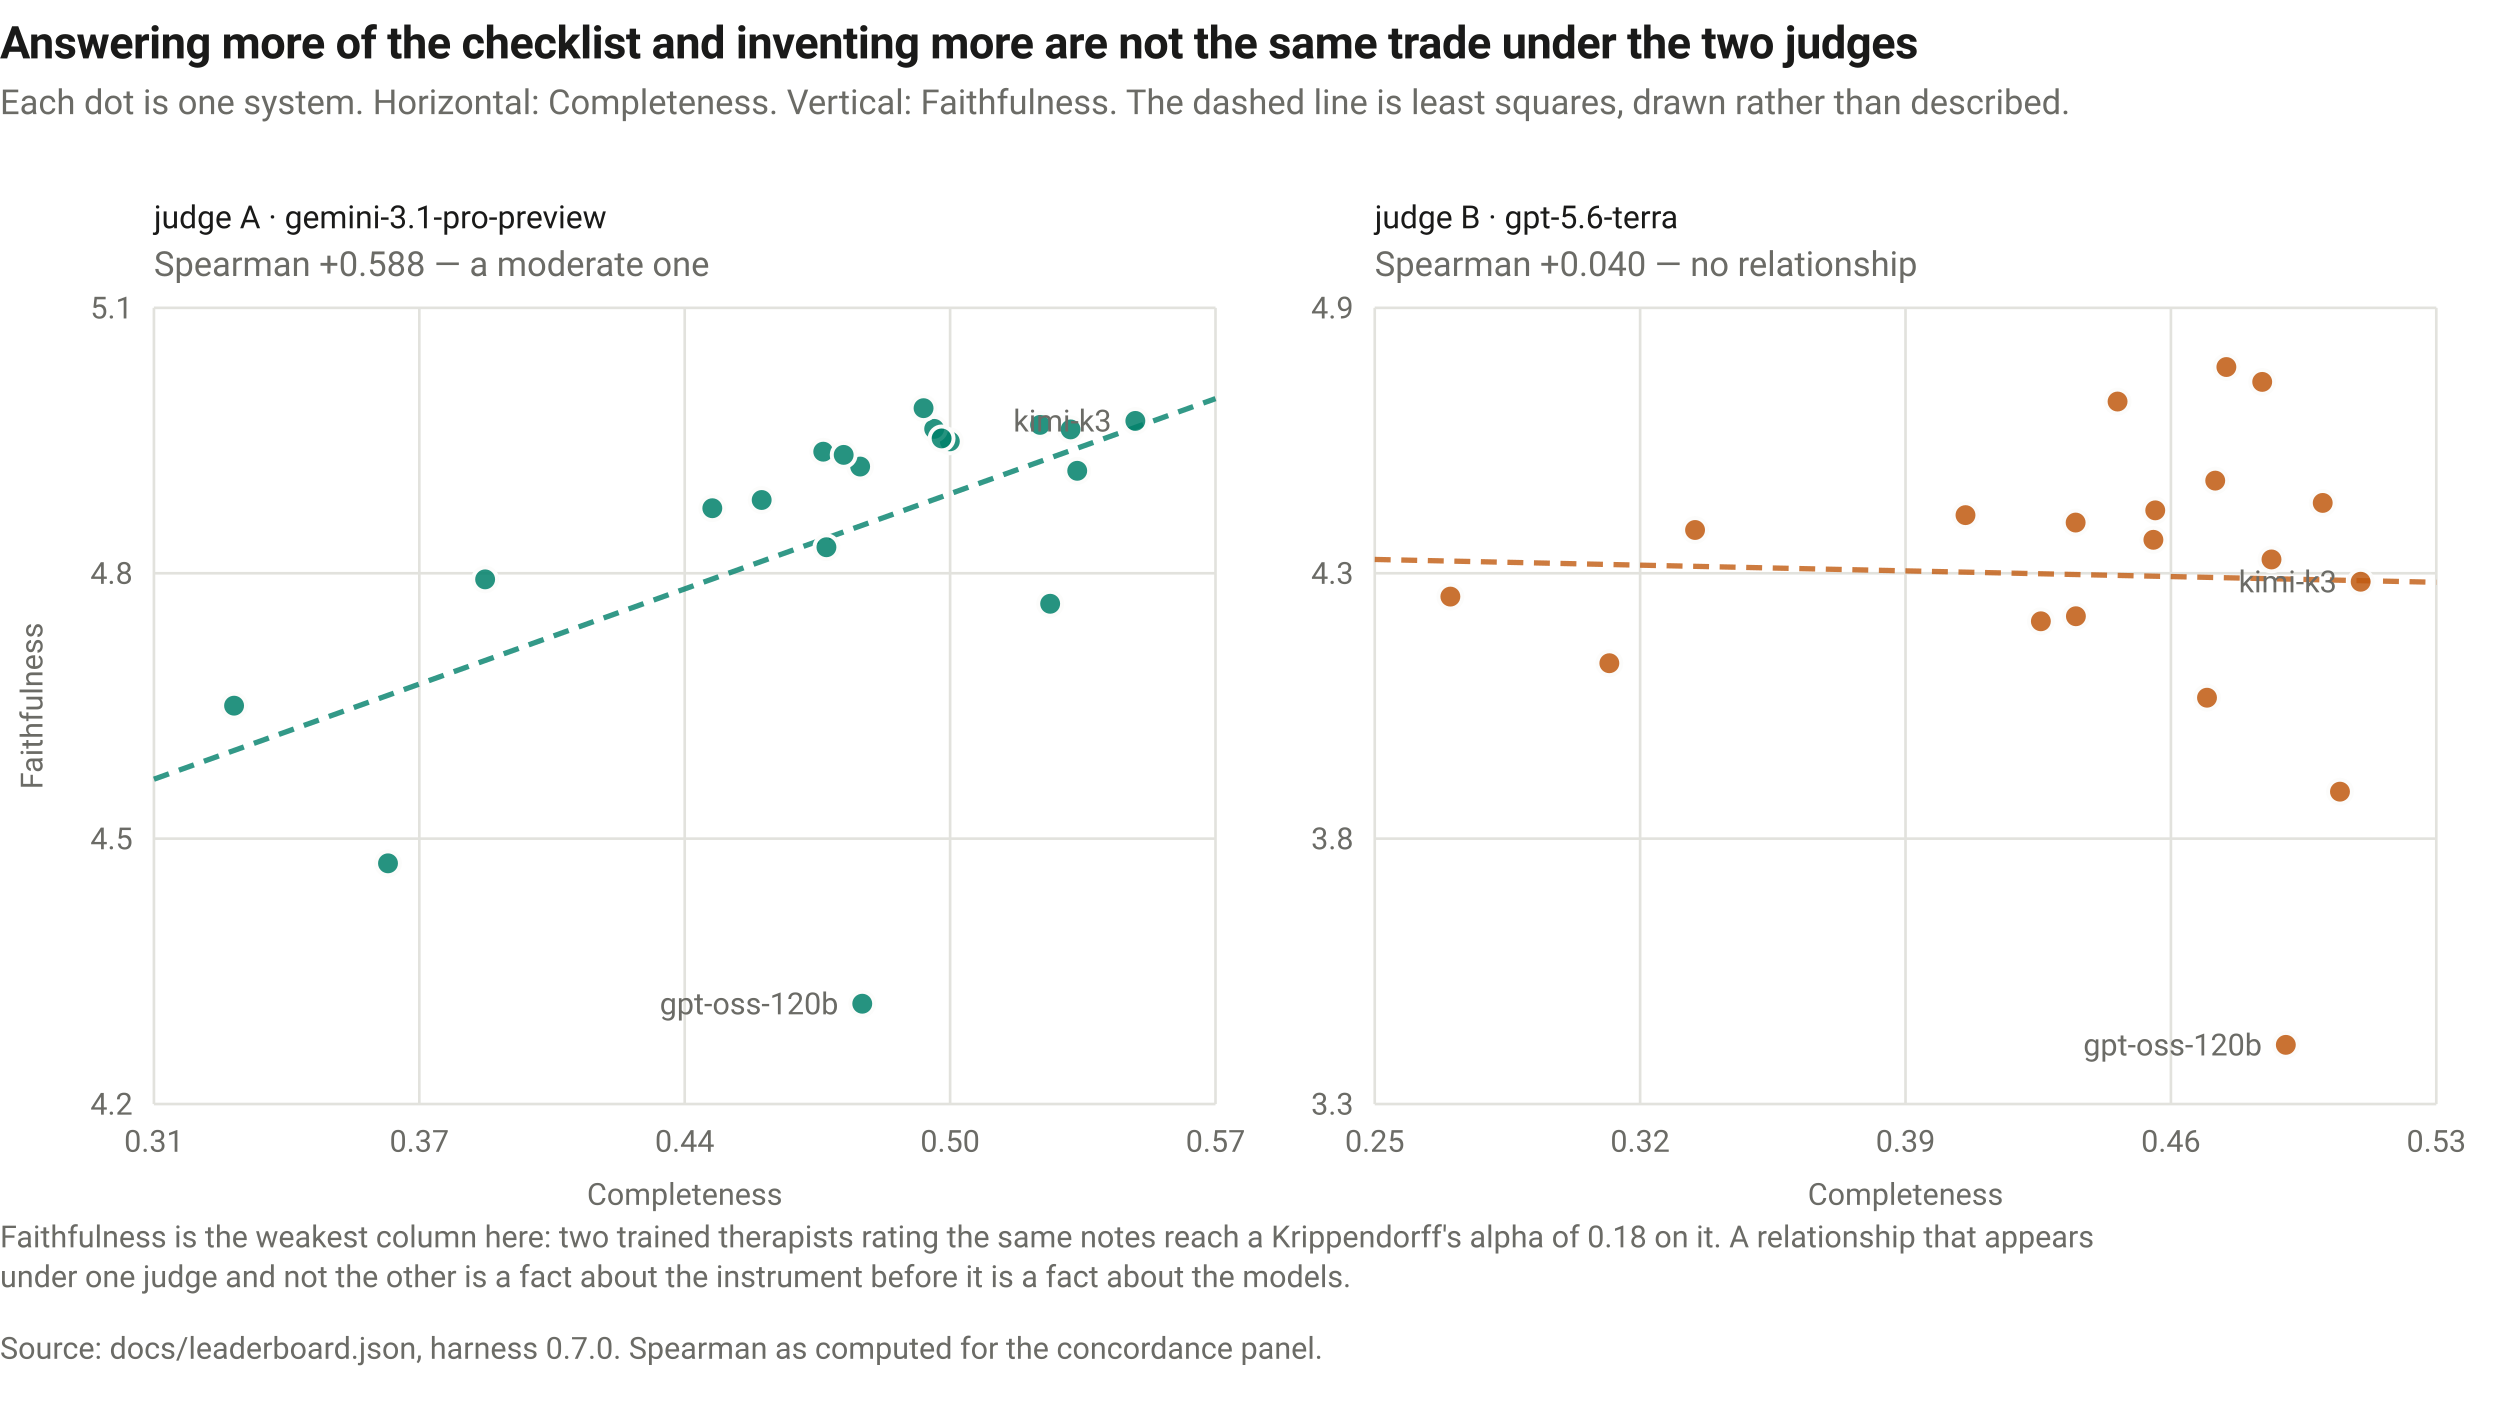
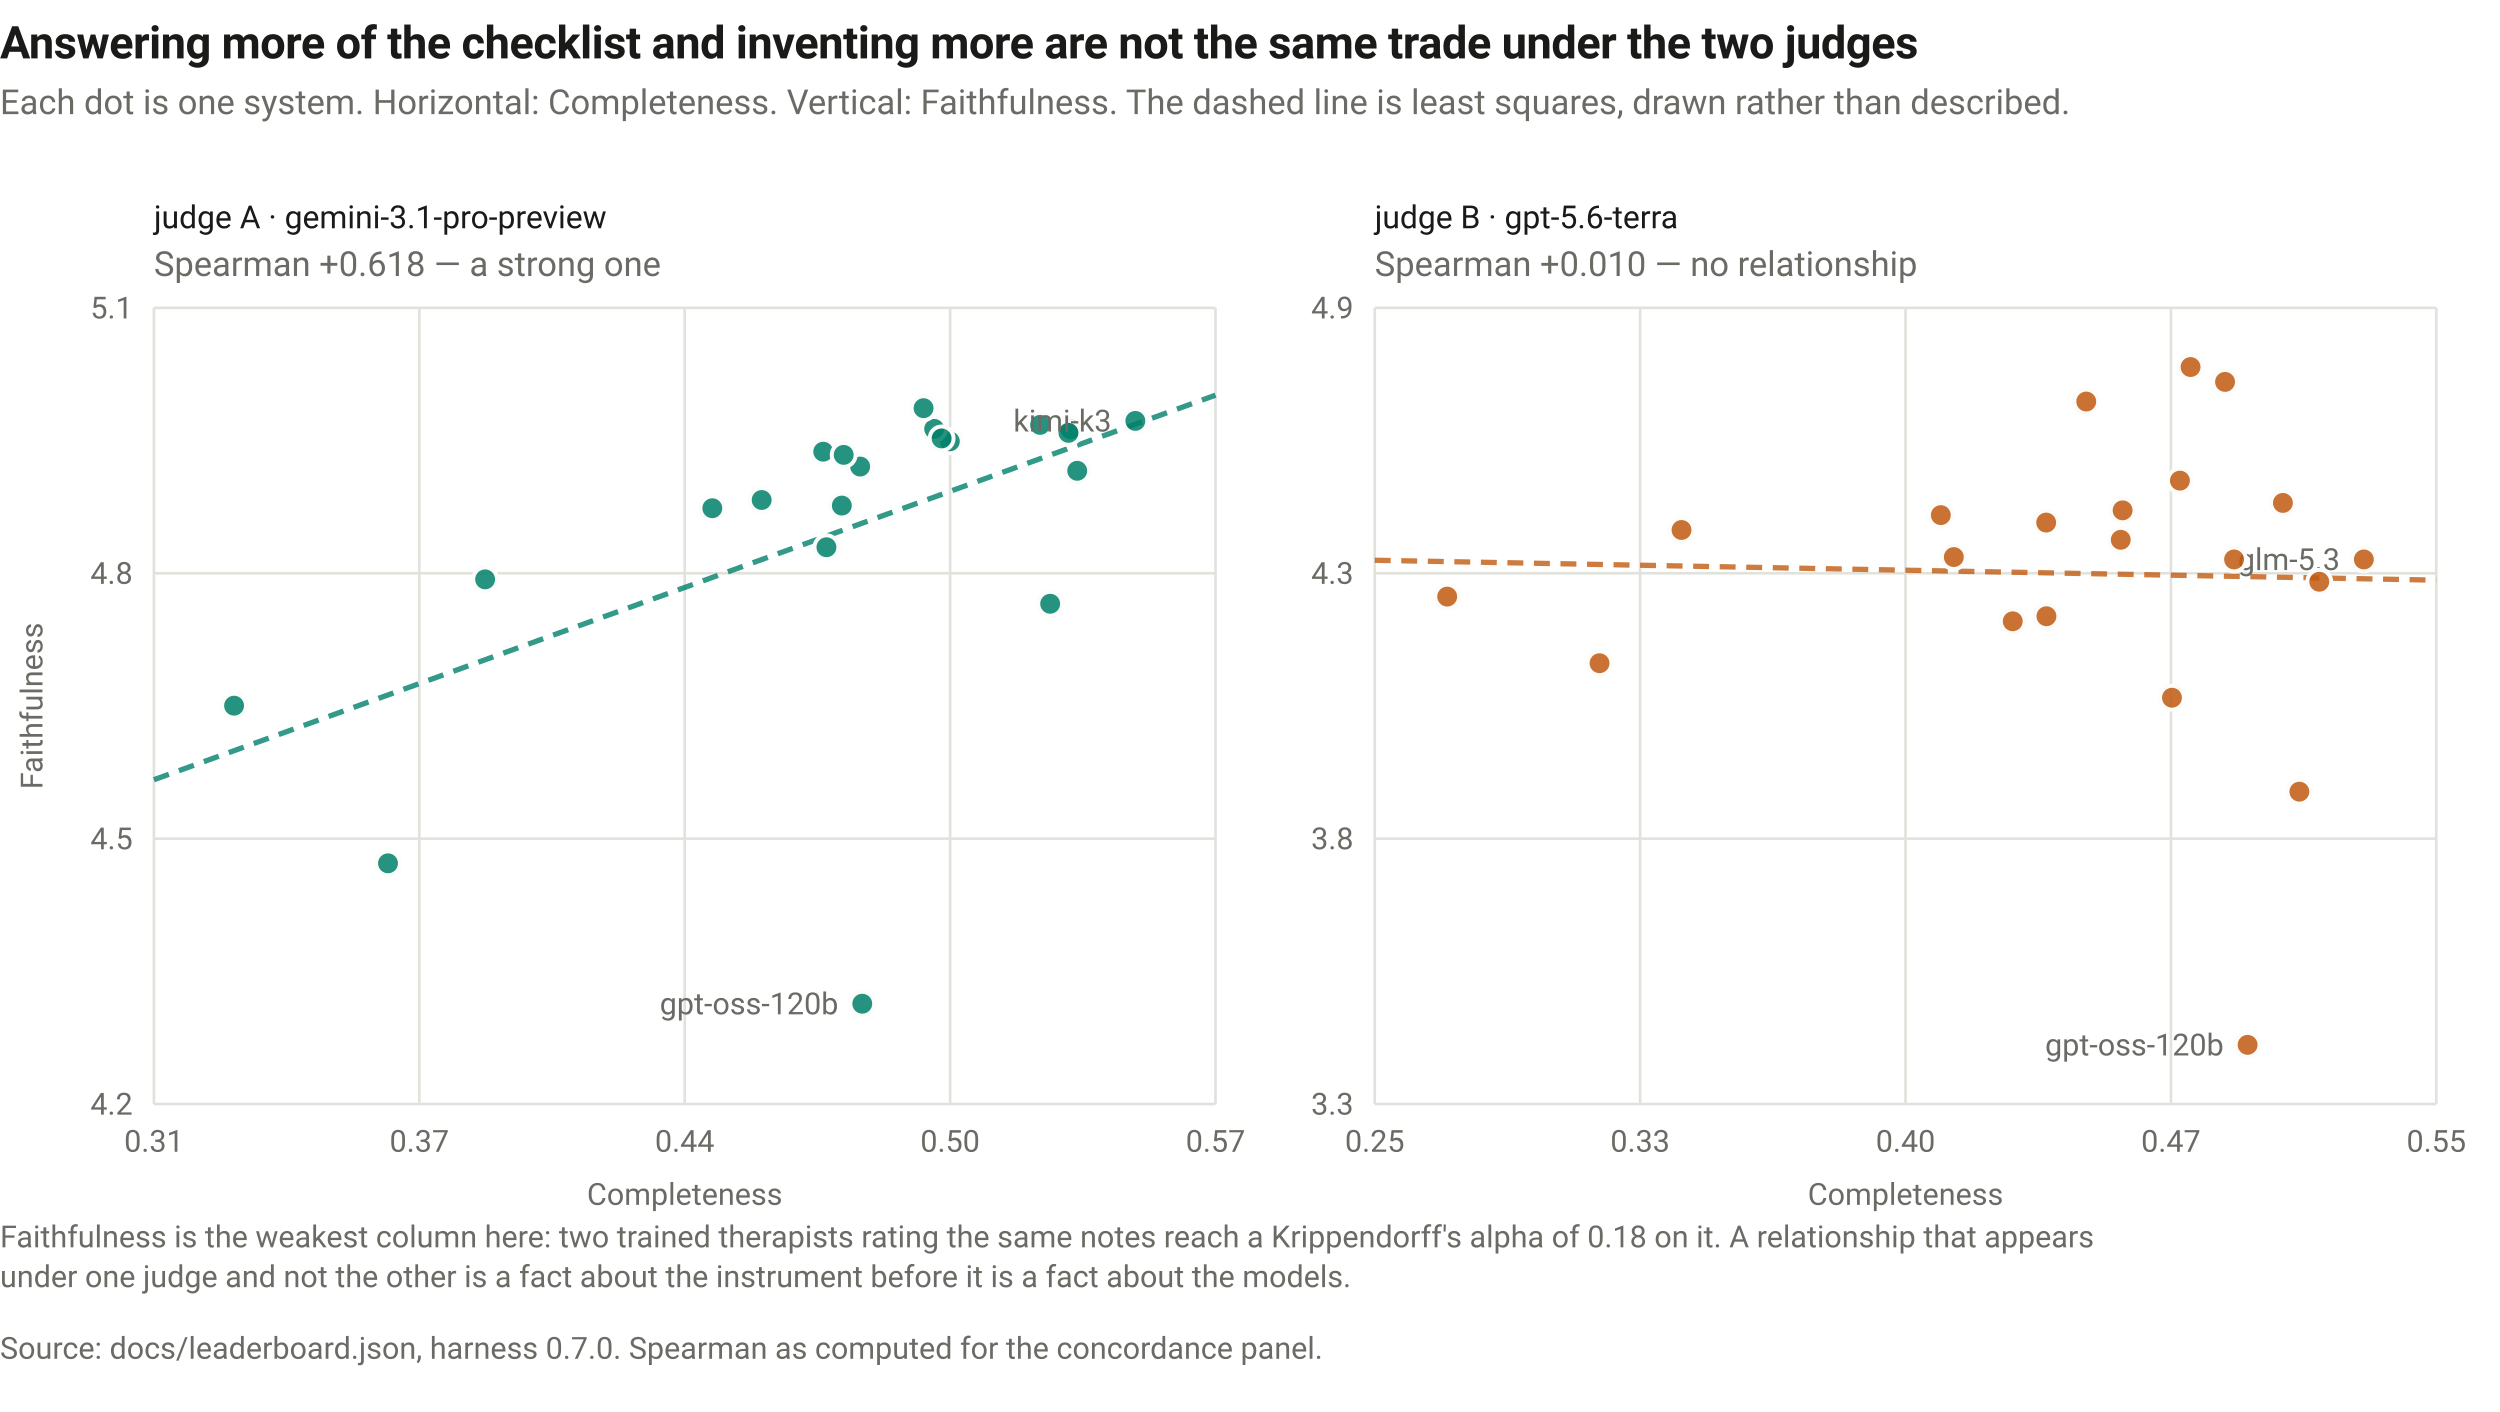
<svg xmlns="http://www.w3.org/2000/svg" class="fig" width="942" height="532" viewBox="0 0 942 532" role="img" aria-label="Completeness against faithfulness, one panel per judge">
  <style>
  .fig { font: 13px/1.4 -apple-system, BlinkMacSystemFont, "Segoe UI", Roboto, sans-serif; }
  .fig text { fill: #1a1a19; }
  .fig .muted { fill: #6b6b66; }
  .fig .rule { stroke: #e2e2dd; stroke-width: 1; }
  .fig .title { font-size: 17px; font-weight: 650; letter-spacing: -.01em; }
  .fig .sub { font-size: 13px; fill: #6b6b66; }
  .fig .note { font-size: 11.5px; fill: #6b6b66; }
  .fig .name { font-size: 12px; }
  .fig .value { font-size: 11.5px; fill: #6b6b66; font-variant-numeric: tabular-nums; }
  .fig .a { stroke: #00806a; }
  .fig .b { stroke: #c05a10; }
  .fig .fill-a { fill: #00806a; }
  .fig .fill-b { fill: #c05a10; }
  .fig .flat { stroke: #b8b8b1; }
  .fig .fill-flat { fill: #b8b8b1; }
  .fig .band { fill: #f0f0eb; }
  /* The ring that keeps overlapping marks apart is the *surface*, so it has to
     flip with the theme. Written as a literal it put a white halo on every dot
     in dark mode. */
  .fig .ring { stroke: #fcfcfb; }
  @media (prefers-color-scheme: dark) {
    .fig text { fill: #e8e8e4; }
    .fig .muted, .fig .sub, .fig .note, .fig .value { fill: #9a9a94; }
    .fig .rule { stroke: #2c2e31; }
    .fig .a { stroke: #22a184; }
    .fig .b { stroke: #c9701f; }
    .fig .fill-a { fill: #22a184; }
    .fig .fill-b { fill: #c9701f; }
    .fig .flat { stroke: #55554f; }
    .fig .fill-flat { fill: #55554f; }
    .fig .band { fill: #26282b; }
    .fig .ring { stroke: #1a1a19; }
  }
</style>
  <text class="title" x="0" y="22">Answering more of the checklist and inventing more are not the same trade under the two judges</text>
  <text class="sub" x="0" y="43">Each dot is one system. Horizontal: Completeness. Vertical: Faithfulness. The dashed line is least squares, drawn rather than described.</text>
  <text class="value" x="-266" y="16" transform="rotate(-90)" text-anchor="middle">Faithfulness</text>
  <line class="rule" x1="58.0" y1="116" x2="58.0" y2="416" />
  <text class="value" x="58.0" y="434" text-anchor="middle">0.31</text>
  <line class="rule" x1="158.0" y1="116" x2="158.0" y2="416" />
  <text class="value" x="158.0" y="434" text-anchor="middle">0.37</text>
  <line class="rule" x1="258.0" y1="116" x2="258.0" y2="416" />
  <text class="value" x="258.0" y="434" text-anchor="middle">0.44</text>
  <line class="rule" x1="358.0" y1="116" x2="358.0" y2="416" />
  <text class="value" x="358.0" y="434" text-anchor="middle">0.50</text>
  <line class="rule" x1="458.0" y1="116" x2="458.0" y2="416" />
  <text class="value" x="458.0" y="434" text-anchor="middle">0.57</text>
  <line class="rule" x1="58" y1="416.0" x2="458" y2="416.0" />
  <text class="value" x="50" y="420.0" text-anchor="end">4.2</text>
  <line class="rule" x1="58" y1="316.0" x2="458" y2="316.0" />
  <text class="value" x="50" y="320.0" text-anchor="end">4.5</text>
  <line class="rule" x1="58" y1="216.0" x2="458" y2="216.0" />
  <text class="value" x="50" y="220.0" text-anchor="end">4.8</text>
  <line class="rule" x1="58" y1="116.0" x2="458" y2="116.0" />
  <text class="value" x="50" y="120.0" text-anchor="end">5.1</text>
-   <line class="a" x1="58.0" y1="293.6" x2="458.0" y2="150.2" stroke-width="2" stroke-dasharray="6 4" stroke-opacity="0.8" />
+   <line class="a" x1="58.0" y1="293.8" x2="458.0" y2="148.9" stroke-width="2" stroke-dasharray="6 4" stroke-opacity="0.8" />
  <g>
    <circle cx="268.4" cy="191.5" r="4.5" class="fill-a ring" fill-opacity="0.85" stroke-width="1.5" />
  </g>
  <g>
    <circle cx="311.4" cy="206.2" r="4.5" class="fill-a ring" fill-opacity="0.85" stroke-width="1.5" />
  </g>
  <g>
    <circle cx="403.4" cy="161.8" r="4.5" class="fill-a ring" fill-opacity="0.85" stroke-width="1.5" />
  </g>
  <g>
    <circle cx="391.9" cy="160.1" r="4.5" class="fill-a ring" fill-opacity="0.85" stroke-width="1.5" />
  </g>
  <g>
    <circle cx="310.2" cy="170.2" r="4.5" class="fill-a ring" fill-opacity="0.85" stroke-width="1.5" />
  </g>
  <g>
    <circle cx="357.9" cy="166.3" r="4.5" class="fill-a ring" fill-opacity="0.85" stroke-width="1.5" />
  </g>
  <g>
    <circle cx="352.0" cy="161.6" r="4.5" class="fill-a ring" fill-opacity="0.85" stroke-width="1.5" />
  </g>
  <g>
+     <circle cx="402.6" cy="163.1" r="4.5" class="fill-a ring" fill-opacity="0.85" stroke-width="1.5" />
+   </g>
+   <g>
    <circle cx="324.1" cy="175.8" r="4.5" class="fill-a ring" fill-opacity="0.85" stroke-width="1.5" />
  </g>
  <g>
    <circle cx="354.8" cy="165.2" r="4.5" class="fill-a ring" fill-opacity="0.85" stroke-width="1.5" />
  </g>
  <g>
    <circle cx="348.0" cy="153.8" r="4.5" class="fill-a ring" fill-opacity="0.85" stroke-width="1.5" />
  </g>
  <g>
    <circle cx="324.9" cy="378.2" r="4.5" class="fill-a ring" fill-opacity="0.85" stroke-width="1.5" />
  </g>
  <text class="value" x="315.9" y="382.2" text-anchor="end">gpt-oss-120b</text>
  <g>
    <circle cx="427.8" cy="158.6" r="4.5" class="fill-a ring" fill-opacity="0.85" stroke-width="1.5" />
  </g>
  <text class="value" x="418.8" y="162.6" text-anchor="end">kimi-k3</text>
  <g>
    <circle cx="146.2" cy="325.3" r="4.5" class="fill-a ring" fill-opacity="0.85" stroke-width="1.5" />
  </g>
  <g>
    <circle cx="182.8" cy="218.3" r="4.5" class="fill-a ring" fill-opacity="0.85" stroke-width="1.5" />
  </g>
  <g>
    <circle cx="287.0" cy="188.4" r="4.5" class="fill-a ring" fill-opacity="0.85" stroke-width="1.5" />
  </g>
  <g>
    <circle cx="395.7" cy="227.5" r="4.5" class="fill-a ring" fill-opacity="0.85" stroke-width="1.5" />
  </g>
  <g>
    <circle cx="405.9" cy="177.4" r="4.5" class="fill-a ring" fill-opacity="0.85" stroke-width="1.5" />
  </g>
  <g>
    <circle cx="317.9" cy="171.4" r="4.5" class="fill-a ring" fill-opacity="0.85" stroke-width="1.5" />
  </g>
  <g>
+     <circle cx="317.2" cy="190.5" r="4.5" class="fill-a ring" fill-opacity="0.85" stroke-width="1.5" />
+   </g>
+   <g>
    <circle cx="88.2" cy="265.9" r="4.5" class="fill-a ring" fill-opacity="0.85" stroke-width="1.5" />
  </g>
  <text class="name" x="58" y="86">judge A · gemini-3.1-pro-preview</text>
-   <text class="sub" x="58" y="104">Spearman +0.588 — a moderate one</text>
+   <text class="sub" x="58" y="104">Spearman +0.618 — a strong one</text>
  <text class="value" x="258" y="454" text-anchor="middle">Completeness</text>
  <line class="rule" x1="518.0" y1="116" x2="518.0" y2="416" />
  <text class="value" x="518.0" y="434" text-anchor="middle">0.25</text>
  <line class="rule" x1="618.0" y1="116" x2="618.0" y2="416" />
-   <text class="value" x="618.0" y="434" text-anchor="middle">0.32</text>
+   <text class="value" x="618.0" y="434" text-anchor="middle">0.33</text>
  <line class="rule" x1="718.0" y1="116" x2="718.0" y2="416" />
-   <text class="value" x="718.0" y="434" text-anchor="middle">0.39</text>
+   <text class="value" x="718.0" y="434" text-anchor="middle">0.40</text>
  <line class="rule" x1="818.0" y1="116" x2="818.0" y2="416" />
-   <text class="value" x="818.0" y="434" text-anchor="middle">0.46</text>
+   <text class="value" x="818.0" y="434" text-anchor="middle">0.47</text>
  <line class="rule" x1="918.0" y1="116" x2="918.0" y2="416" />
-   <text class="value" x="918.0" y="434" text-anchor="middle">0.53</text>
+   <text class="value" x="918.0" y="434" text-anchor="middle">0.55</text>
  <line class="rule" x1="518" y1="416.0" x2="918" y2="416.0" />
  <text class="value" x="510" y="420.0" text-anchor="end">3.3</text>
  <line class="rule" x1="518" y1="316.0" x2="918" y2="316.0" />
  <text class="value" x="510" y="320.0" text-anchor="end">3.8</text>
  <line class="rule" x1="518" y1="216.0" x2="918" y2="216.0" />
  <text class="value" x="510" y="220.0" text-anchor="end">4.3</text>
  <line class="rule" x1="518" y1="116.0" x2="918" y2="116.0" />
  <text class="value" x="510" y="120.0" text-anchor="end">4.9</text>
-   <line class="b" x1="518.0" y1="210.8" x2="918.0" y2="219.4" stroke-width="2" stroke-dasharray="6 4" stroke-opacity="0.8" />
-   <g>
-     <circle cx="782.2" cy="232.2" r="4.5" class="fill-b ring" fill-opacity="0.85" stroke-width="1.5" />
-   </g>
-   <g>
-     <circle cx="831.6" cy="262.9" r="4.5" class="fill-b ring" fill-opacity="0.85" stroke-width="1.5" />
-   </g>
-   <g>
-     <circle cx="875.2" cy="189.5" r="4.5" class="fill-b ring" fill-opacity="0.85" stroke-width="1.5" />
-   </g>
-   <g>
-     <circle cx="834.7" cy="181.1" r="4.5" class="fill-b ring" fill-opacity="0.85" stroke-width="1.5" />
-   </g>
-   <g>
-     <circle cx="740.6" cy="194.1" r="4.5" class="fill-b ring" fill-opacity="0.85" stroke-width="1.5" />
-   </g>
-   <g>
-     <circle cx="812.1" cy="192.3" r="4.5" class="fill-b ring" fill-opacity="0.85" stroke-width="1.5" />
-   </g>
-   <g>
-     <circle cx="811.4" cy="203.4" r="4.5" class="fill-b ring" fill-opacity="0.85" stroke-width="1.5" />
-   </g>
-   <g>
-     <circle cx="797.9" cy="151.3" r="4.5" class="fill-b ring" fill-opacity="0.85" stroke-width="1.5" />
-   </g>
-   <g>
-     <circle cx="838.9" cy="138.3" r="4.5" class="fill-b ring" fill-opacity="0.85" stroke-width="1.5" />
-   </g>
-   <g>
-     <circle cx="852.4" cy="143.9" r="4.5" class="fill-b ring" fill-opacity="0.85" stroke-width="1.5" />
-   </g>
-   <g>
-     <circle cx="861.3" cy="393.7" r="4.5" class="fill-b ring" fill-opacity="0.85" stroke-width="1.5" />
-   </g>
-   <text class="value" x="852.3" y="397.7" text-anchor="end">gpt-oss-120b</text>
-   <g>
-     <circle cx="889.5" cy="219.2" r="4.5" class="fill-b ring" fill-opacity="0.85" stroke-width="1.5" />
-   </g>
-   <text class="value" x="880.5" y="223.2" text-anchor="end">kimi-k3</text>
-   <g>
-     <circle cx="606.4" cy="249.9" r="4.5" class="fill-b ring" fill-opacity="0.85" stroke-width="1.5" />
-   </g>
-   <g>
-     <circle cx="638.7" cy="199.7" r="4.5" class="fill-b ring" fill-opacity="0.85" stroke-width="1.5" />
-   </g>
-   <g>
-     <circle cx="769.0" cy="234.1" r="4.5" class="fill-b ring" fill-opacity="0.85" stroke-width="1.5" />
-   </g>
-   <g>
-     <circle cx="881.7" cy="298.3" r="4.5" class="fill-b ring" fill-opacity="0.85" stroke-width="1.5" />
-   </g>
-   <g>
-     <circle cx="855.9" cy="210.8" r="4.5" class="fill-b ring" fill-opacity="0.85" stroke-width="1.5" />
-   </g>
-   <g>
-     <circle cx="782.1" cy="196.9" r="4.5" class="fill-b ring" fill-opacity="0.85" stroke-width="1.5" />
-   </g>
-   <g>
-     <circle cx="546.5" cy="224.8" r="4.5" class="fill-b ring" fill-opacity="0.85" stroke-width="1.5" />
+   <line class="b" x1="518.0" y1="211.1" x2="918.0" y2="218.6" stroke-width="2" stroke-dasharray="6 4" stroke-opacity="0.8" />
+   <g>
+     <circle cx="771.1" cy="232.2" r="4.5" class="fill-b ring" fill-opacity="0.85" stroke-width="1.5" />
+   </g>
+   <g>
+     <circle cx="818.4" cy="262.9" r="4.5" class="fill-b ring" fill-opacity="0.85" stroke-width="1.5" />
+   </g>
+   <g>
+     <circle cx="860.2" cy="189.5" r="4.5" class="fill-b ring" fill-opacity="0.85" stroke-width="1.5" />
+   </g>
+   <g>
+     <circle cx="821.4" cy="181.1" r="4.5" class="fill-b ring" fill-opacity="0.85" stroke-width="1.5" />
+   </g>
+   <g>
+     <circle cx="731.3" cy="194.1" r="4.5" class="fill-b ring" fill-opacity="0.85" stroke-width="1.5" />
+   </g>
+   <g>
+     <circle cx="799.8" cy="192.3" r="4.5" class="fill-b ring" fill-opacity="0.85" stroke-width="1.5" />
+   </g>
+   <g>
+     <circle cx="799.1" cy="203.4" r="4.5" class="fill-b ring" fill-opacity="0.85" stroke-width="1.5" />
+   </g>
+   <g>
+     <circle cx="890.7" cy="210.8" r="4.5" class="fill-b ring" fill-opacity="0.85" stroke-width="1.5" />
+   </g>
+   <text class="value" x="881.7" y="214.8" text-anchor="end">glm-5.3</text>
+   <g>
+     <circle cx="786.1" cy="151.3" r="4.5" class="fill-b ring" fill-opacity="0.85" stroke-width="1.5" />
+   </g>
+   <g>
+     <circle cx="825.4" cy="138.3" r="4.5" class="fill-b ring" fill-opacity="0.85" stroke-width="1.5" />
+   </g>
+   <g>
+     <circle cx="838.4" cy="143.9" r="4.5" class="fill-b ring" fill-opacity="0.85" stroke-width="1.5" />
+   </g>
+   <g>
+     <circle cx="846.9" cy="393.7" r="4.5" class="fill-b ring" fill-opacity="0.85" stroke-width="1.5" />
+   </g>
+   <text class="value" x="837.9" y="397.7" text-anchor="end">gpt-oss-120b</text>
+   <g>
+     <circle cx="873.9" cy="219.2" r="4.5" class="fill-b ring" fill-opacity="0.85" stroke-width="1.5" />
+   </g>
+   <g>
+     <circle cx="602.7" cy="249.9" r="4.5" class="fill-b ring" fill-opacity="0.85" stroke-width="1.5" />
+   </g>
+   <g>
+     <circle cx="633.6" cy="199.7" r="4.5" class="fill-b ring" fill-opacity="0.85" stroke-width="1.5" />
+   </g>
+   <g>
+     <circle cx="758.4" cy="234.1" r="4.5" class="fill-b ring" fill-opacity="0.85" stroke-width="1.5" />
+   </g>
+   <g>
+     <circle cx="866.4" cy="298.3" r="4.5" class="fill-b ring" fill-opacity="0.85" stroke-width="1.5" />
+   </g>
+   <g>
+     <circle cx="841.8" cy="210.8" r="4.5" class="fill-b ring" fill-opacity="0.85" stroke-width="1.5" />
+   </g>
+   <g>
+     <circle cx="771.0" cy="196.9" r="4.5" class="fill-b ring" fill-opacity="0.85" stroke-width="1.5" />
+   </g>
+   <g>
+     <circle cx="736.2" cy="209.9" r="4.5" class="fill-b ring" fill-opacity="0.85" stroke-width="1.5" />
+   </g>
+   <g>
+     <circle cx="545.3" cy="224.8" r="4.5" class="fill-b ring" fill-opacity="0.85" stroke-width="1.5" />
  </g>
  <text class="name" x="518" y="86">judge B · gpt-5.6-terra</text>
-   <text class="sub" x="518" y="104">Spearman +0.040 — no relationship</text>
+   <text class="sub" x="518" y="104">Spearman +0.010 — no relationship</text>
  <text class="value" x="718" y="454" text-anchor="middle">Completeness</text>
  <text class="note" x="0" y="470">Faithfulness is the weakest column here: two trained therapists rating the same notes reach a Krippendorff's alpha of 0.18 on it. A relationship that appears</text>
  <text class="note" x="0" y="485">under one judge and not the other is a fact about the instrument before it is a fact about the models.</text>
  <text class="note" x="0" y="512">Source: docs/leaderboard.json, harness 0.7.0. Spearman as computed for the concordance panel.</text>
</svg>
